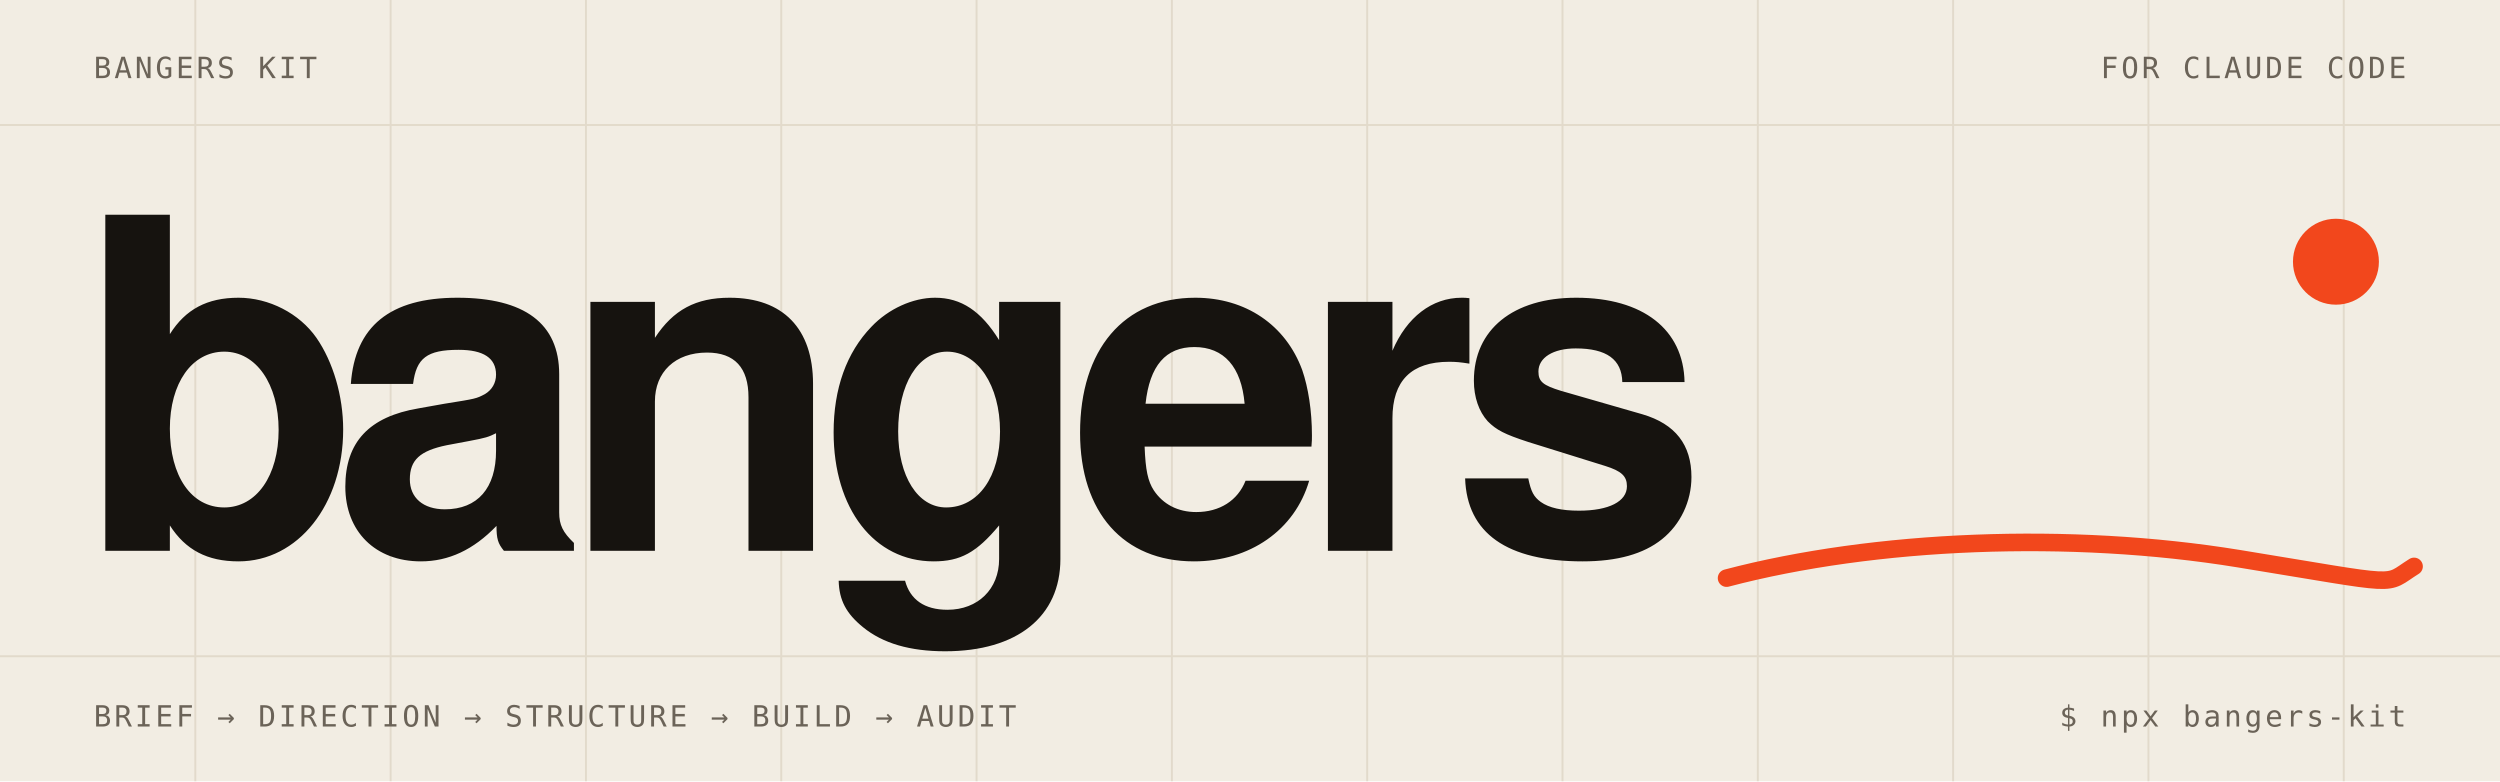
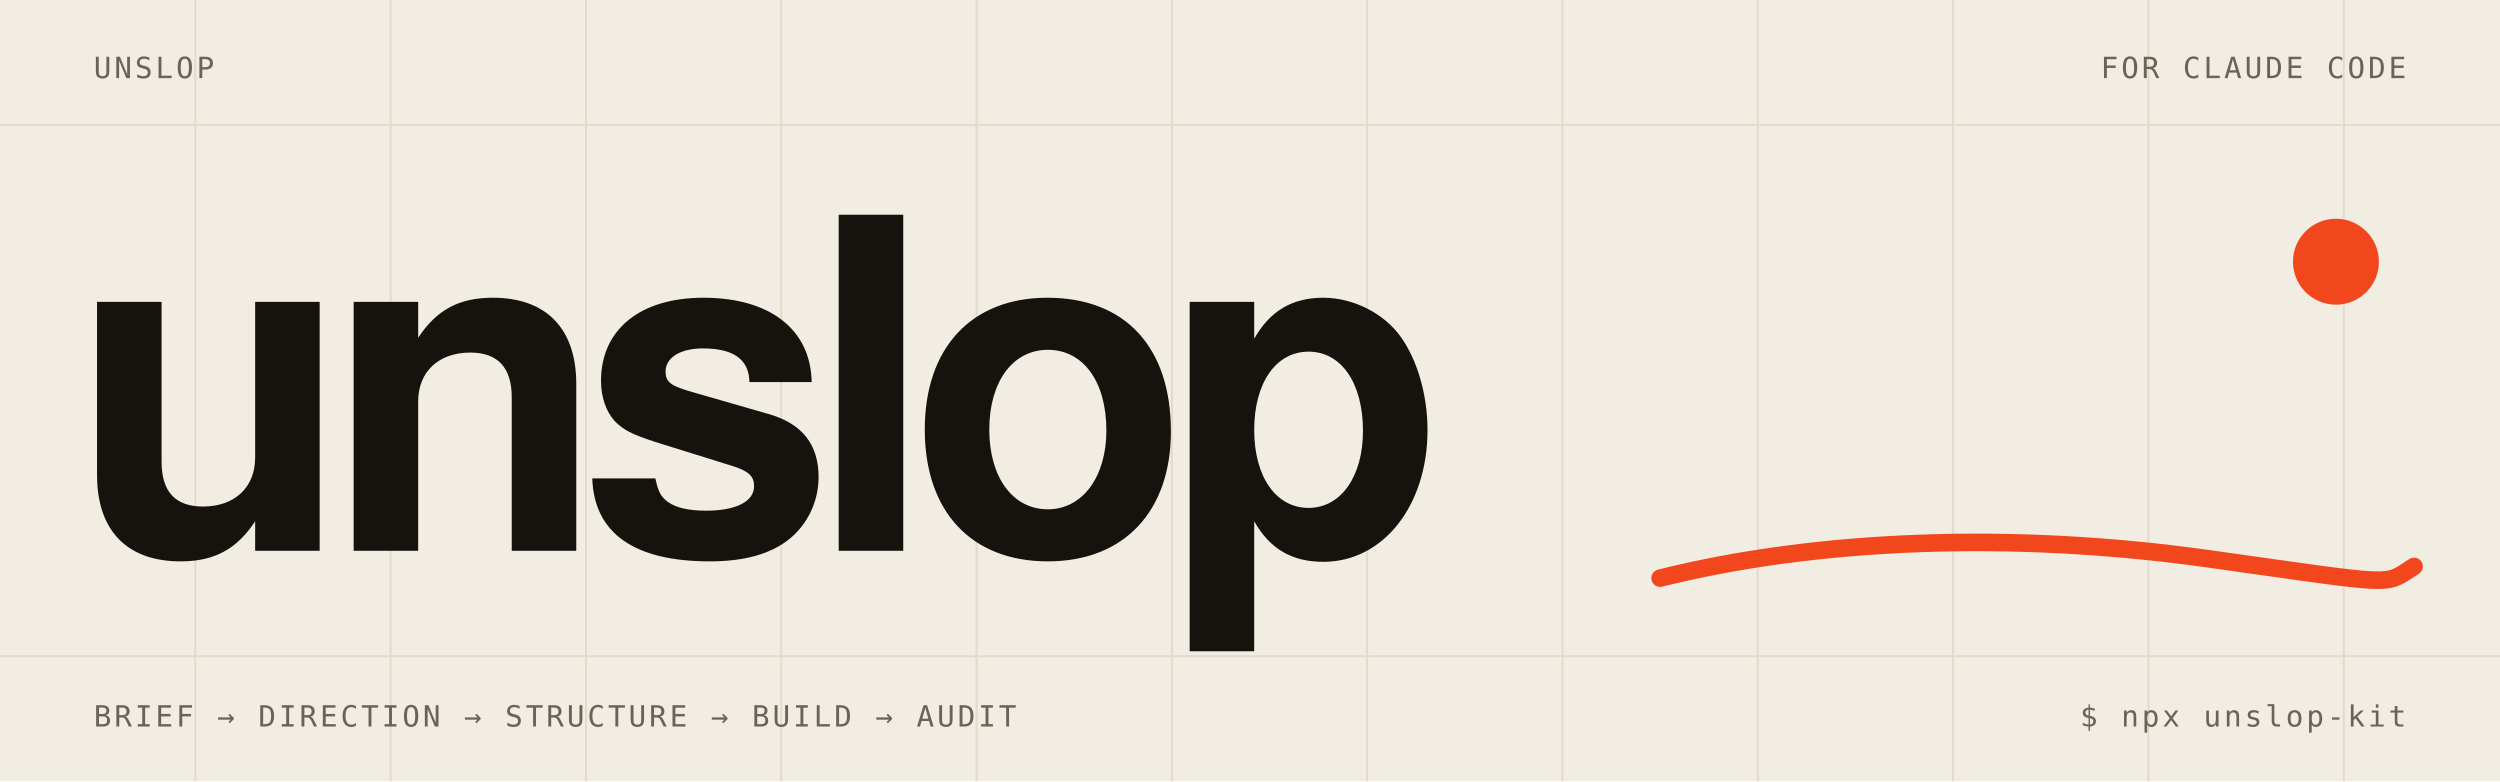
<svg xmlns="http://www.w3.org/2000/svg" viewBox="0 0 1280 400" width="1280" height="400" role="img" aria-labelledby="t">
  <rect width="1280" height="400" fill="#F2EDE3" />
  <line x1="100" y1="0" x2="100" y2="400" stroke="#E2DACB" stroke-width="1" />
  <line x1="200" y1="0" x2="200" y2="400" stroke="#E2DACB" stroke-width="1" />
  <line x1="300" y1="0" x2="300" y2="400" stroke="#E2DACB" stroke-width="1" />
  <line x1="400" y1="0" x2="400" y2="400" stroke="#E2DACB" stroke-width="1" />
  <line x1="500" y1="0" x2="500" y2="400" stroke="#E2DACB" stroke-width="1" />
  <line x1="600" y1="0" x2="600" y2="400" stroke="#E2DACB" stroke-width="1" />
  <line x1="700" y1="0" x2="700" y2="400" stroke="#E2DACB" stroke-width="1" />
  <line x1="800" y1="0" x2="800" y2="400" stroke="#E2DACB" stroke-width="1" />
  <line x1="900" y1="0" x2="900" y2="400" stroke="#E2DACB" stroke-width="1" />
  <line x1="1000" y1="0" x2="1000" y2="400" stroke="#E2DACB" stroke-width="1" />
  <line x1="1100" y1="0" x2="1100" y2="400" stroke="#E2DACB" stroke-width="1" />
  <line x1="1200" y1="0" x2="1200" y2="400" stroke="#E2DACB" stroke-width="1" />
  <line x1="0" y1="64" x2="1280" y2="64" stroke="#E2DACB" />
  <line x1="0" y1="336" x2="1280" y2="336" stroke="#E2DACB" />
  <g font-family="ui-monospace, SFMono-Regular, Menlo, Consolas, monospace" font-size="15" fill="#6B6358" letter-spacing="1.5">
-     <text x="48" y="40">BANGERS KIT</text>
+     <text x="48" y="40">UNSLOP</text>
    <text x="1232" y="40" text-anchor="end">FOR CLAUDE CODE</text>
    <text x="48" y="372">BRIEF → DIRECTION → STRUCTURE → BUILD → AUDIT</text>
-     <text x="1232" y="372" text-anchor="end">$ npx bangers-kit</text>
+     <text x="1232" y="372" text-anchor="end">$ npx unslop-kit</text>
  </g>
-   <text x="40" y="282" font-family="'Helvetica Neue', Helvetica, Arial, sans-serif" font-weight="800" font-size="236" letter-spacing="-14" fill="#16130F">bangers</text>
-   <path d="M884 296 C 960 276, 1060 272, 1146 286 S 1220 300, 1236 290" fill="none" stroke="#F2471C" stroke-width="9" stroke-linecap="round" />
+   <text x="36" y="282" font-family="'Helvetica Neue', Helvetica, Arial, sans-serif" font-weight="800" font-size="236" letter-spacing="-14" fill="#16130F">unslop</text>
+   <path d="M850 296 C 930 276, 1030 272, 1130 286 S 1220 300, 1236 290" fill="none" stroke="#F2471C" stroke-width="9" stroke-linecap="round" />
  <circle cx="1196" cy="134" r="22" fill="#F2471C" />
</svg>
